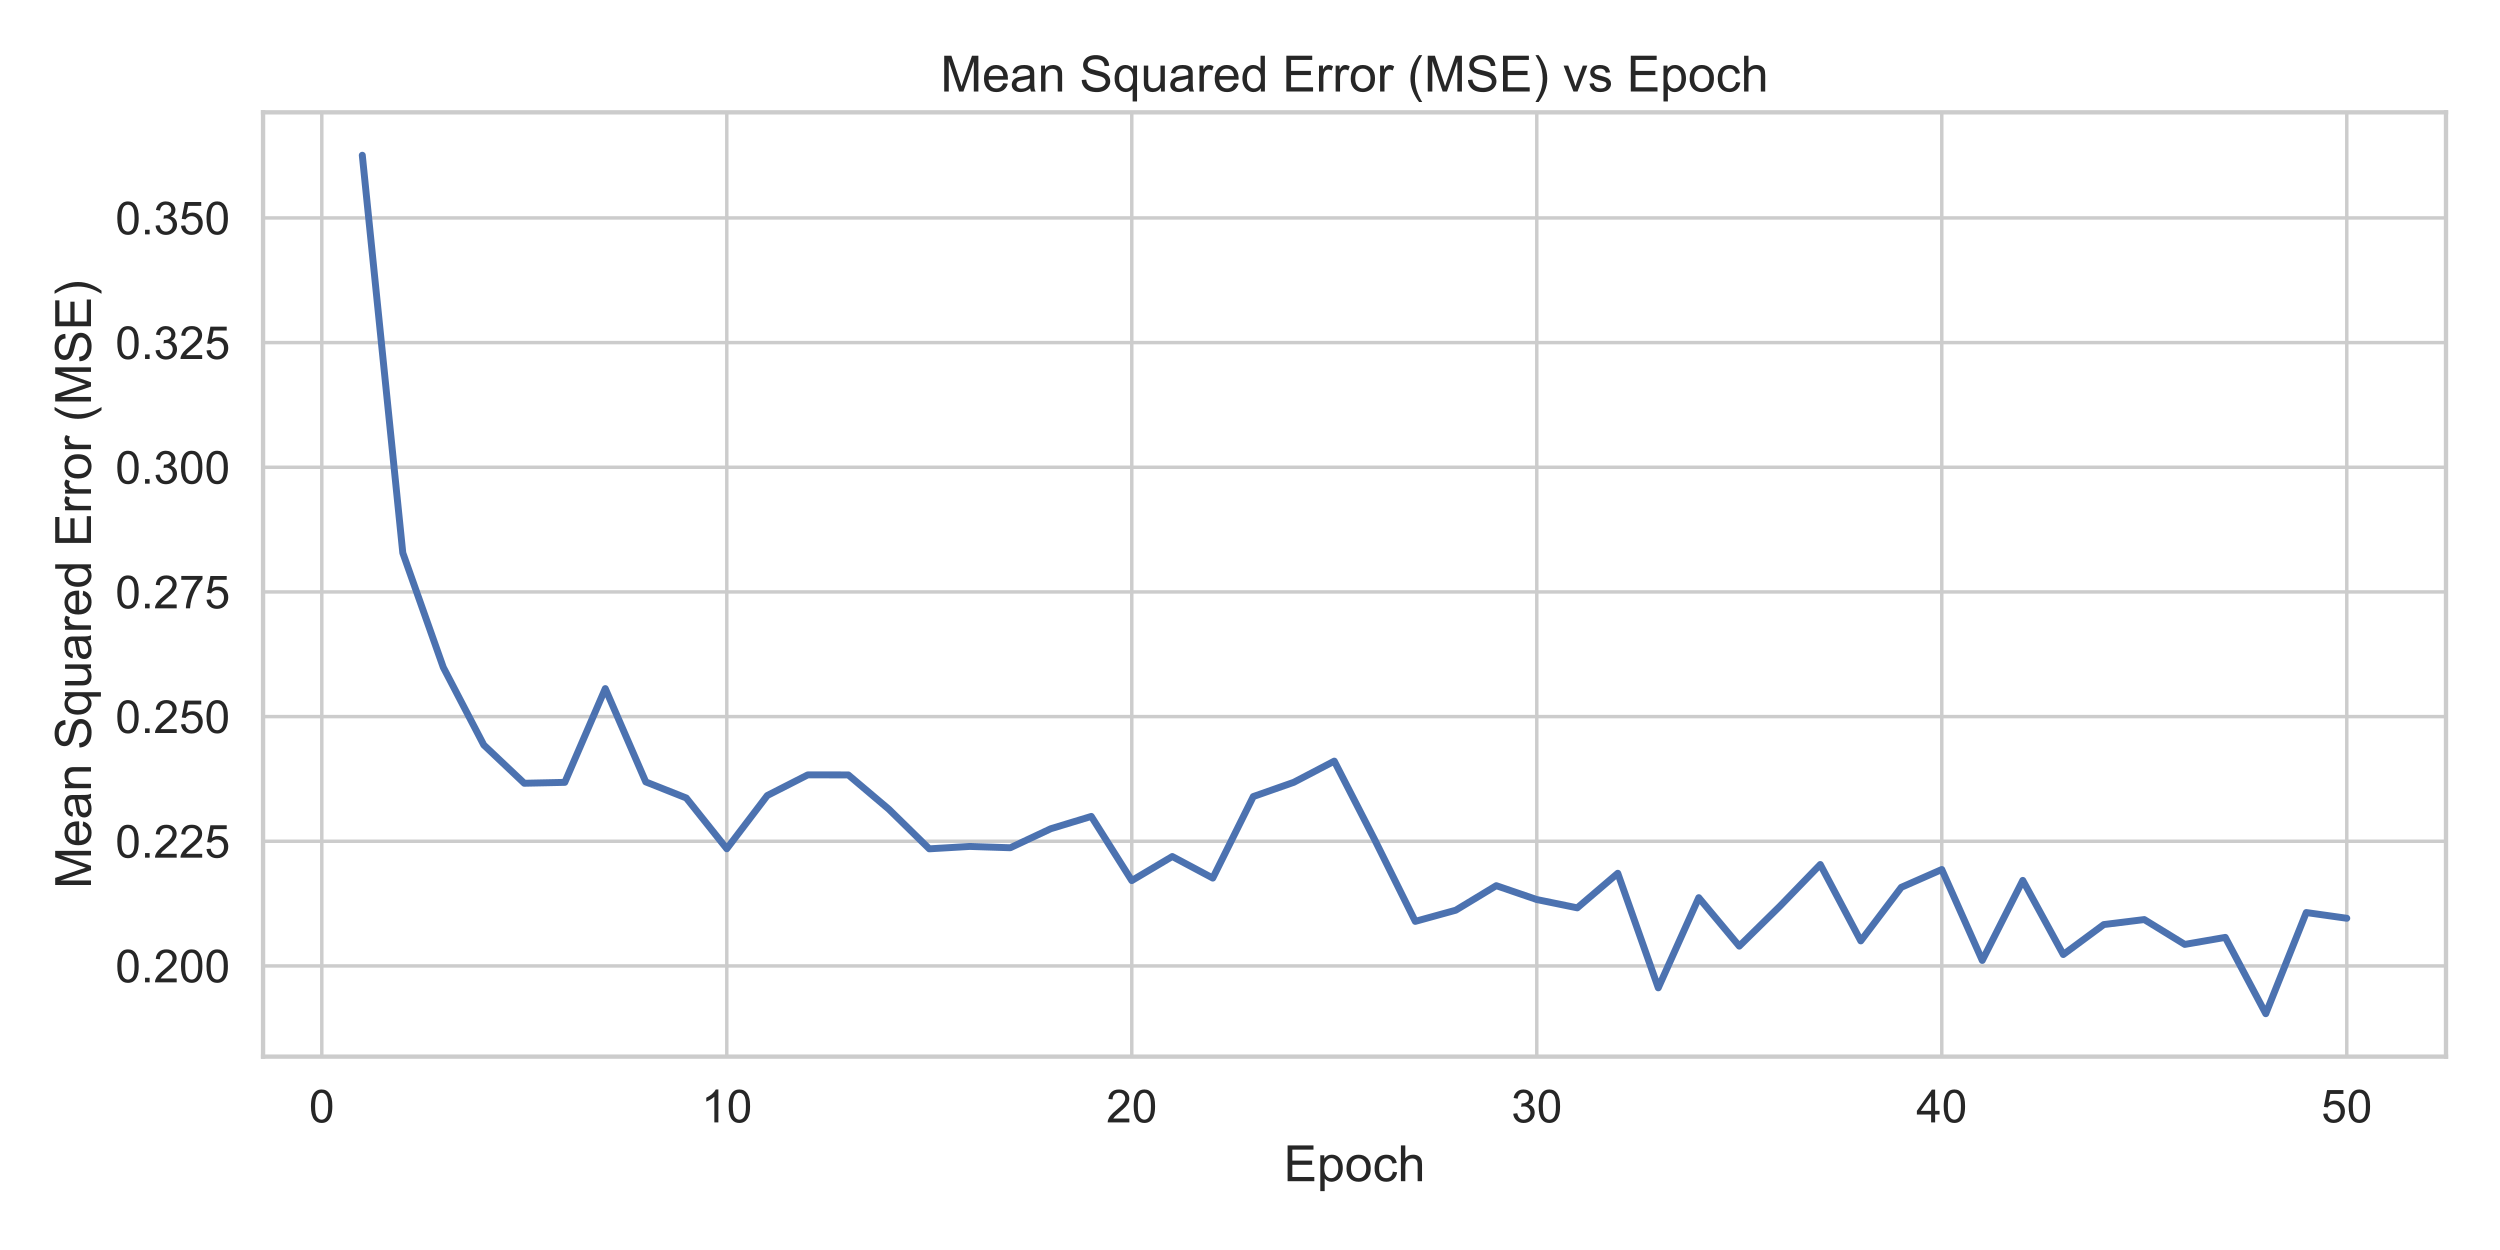
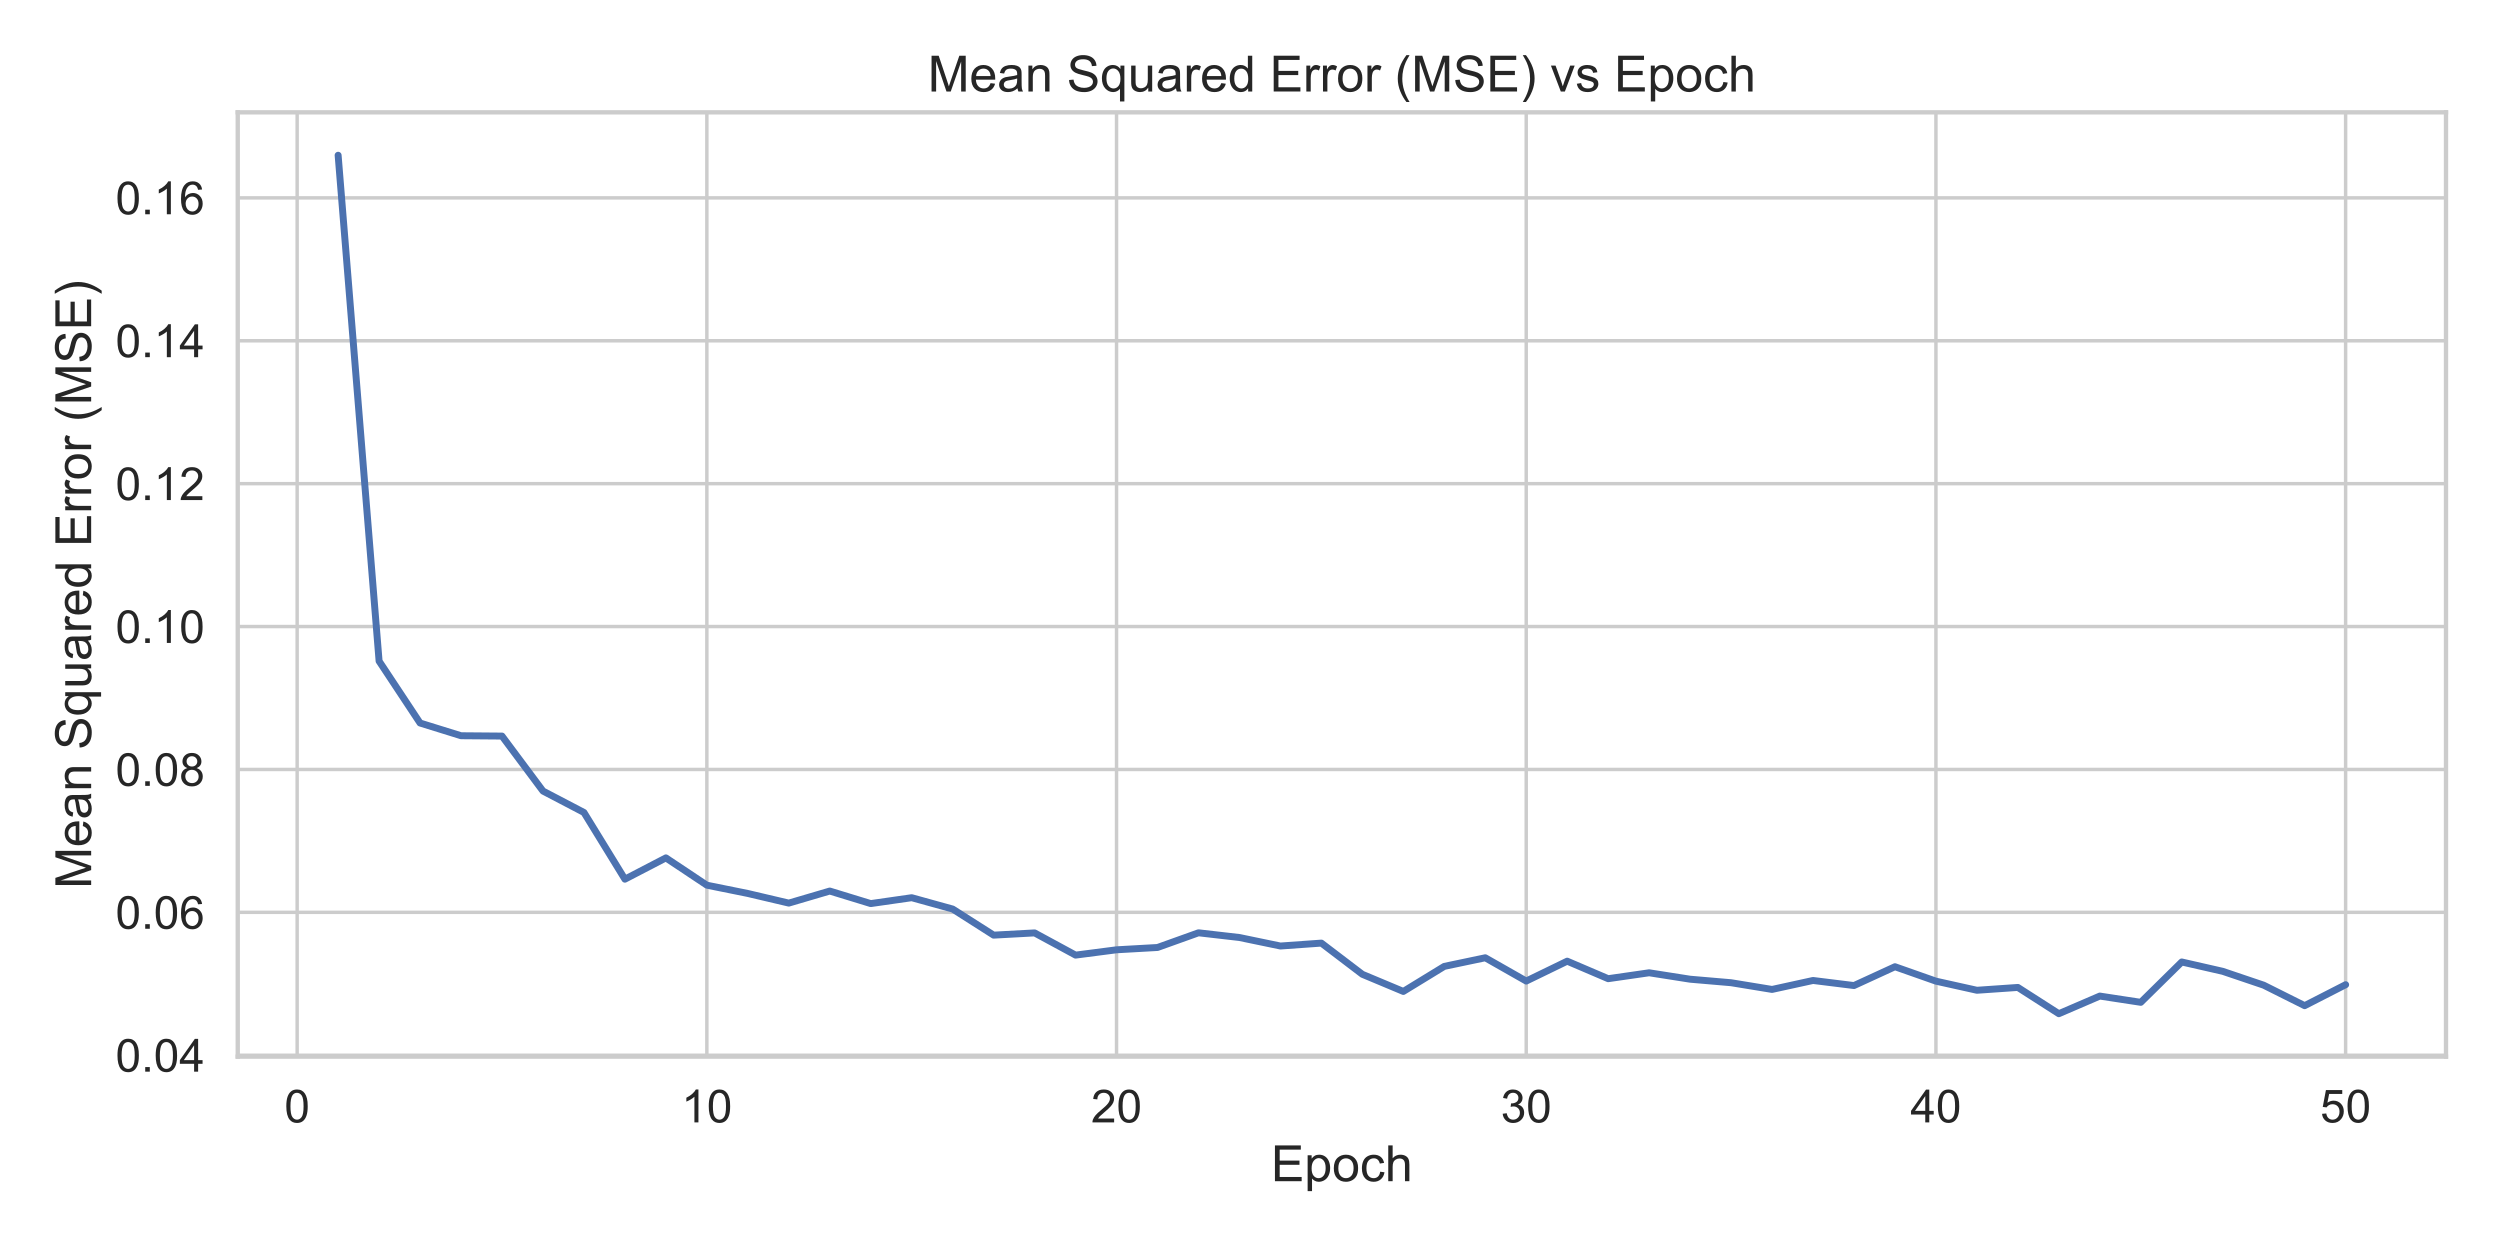
<svg xmlns="http://www.w3.org/2000/svg" xmlns:xlink="http://www.w3.org/1999/xlink" width="720pt" height="360pt" viewBox="0 0 720 360" version="1.1">
  <defs>
    <style type="text/css">*{stroke-linejoin: round; stroke-linecap: butt}</style>
  </defs>
  <g id="figure_1">
    <g id="patch_1">
      <path d="M 0 360  L 720 360  L 720 0  L 0 0  z " style="fill: #ffffff" />
    </g>
    <g id="axes_1">
      <g id="patch_2">
-         <path d="M 75.762 304.308  L 704.448 304.308  L 704.448 32.352  L 75.762 32.352  z " style="fill: #ffffff" />
+         <path d="M 68.472 304.308  L 704.448 304.308  L 704.448 32.352  L 68.472 32.352  z " style="fill: #ffffff" />
      </g>
      <g id="matplotlib.axis_1">
        <g id="xtick_1">
          <g id="line2d_1">
-             <path d="M 92.675 304.308  L 92.675 32.352  " clip-path="url(#pfd1241252e)" style="fill: none; stroke: #cccccc; stroke-linecap: round" />
+             <path d="M 85.581 304.308  L 85.581 32.352  " clip-path="url(#p2ac9869c1e)" style="fill: none; stroke: #cccccc; stroke-linecap: round" />
          </g>
          <g id="text_1">
-             <g style="fill: #262626" transform="translate(89.00448 323.2563) scale(0.132 -0.132)">
+             <g style="fill: #262626" transform="translate(81.9106 323.2563) scale(0.132 -0.132)">
              <defs>
                <path id="ArialMT-30" d="M 266 2259  Q 266 3072 433 3567  Q 600 4063 929 4331  Q 1259 4600 1759 4600  Q 2128 4600 2406 4451  Q 2684 4303 2865 4023  Q 3047 3744 3150 3342  Q 3253 2941 3253 2259  Q 3253 1453 3087 958  Q 2922 463 2592 192  Q 2263 -78 1759 -78  Q 1097 -78 719 397  Q 266 969 266 2259  z M 844 2259  Q 844 1131 1108 757  Q 1372 384 1759 384  Q 2147 384 2411 759  Q 2675 1134 2675 2259  Q 2675 3391 2411 3762  Q 2147 4134 1753 4134  Q 1366 4134 1134 3806  Q 844 3388 844 2259  z " transform="scale(0.015625)" />
              </defs>
              <use xlink:href="#ArialMT-30" />
            </g>
          </g>
        </g>
        <g id="xtick_2">
          <g id="line2d_2">
-             <path d="M 209.314 304.308  L 209.314 32.352  " clip-path="url(#pfd1241252e)" style="fill: none; stroke: #cccccc; stroke-linecap: round" />
+             <path d="M 203.573 304.308  L 203.573 32.352  " clip-path="url(#p2ac9869c1e)" style="fill: none; stroke: #cccccc; stroke-linecap: round" />
          </g>
          <g id="text_2">
-             <g style="fill: #262626" transform="translate(201.9736 323.2563) scale(0.132 -0.132)">
+             <g style="fill: #262626" transform="translate(196.2322 323.2563) scale(0.132 -0.132)">
              <defs>
                <path id="ArialMT-31" d="M 2384 0  L 1822 0  L 1822 3584  Q 1619 3391 1289 3197  Q 959 3003 697 2906  L 697 3450  Q 1169 3672 1522 3987  Q 1875 4303 2022 4600  L 2384 4600  L 2384 0  z " transform="scale(0.015625)" />
              </defs>
              <use xlink:href="#ArialMT-31" />
              <use xlink:href="#ArialMT-30" x="55.615" />
            </g>
          </g>
        </g>
        <g id="xtick_3">
          <g id="line2d_3">
-             <path d="M 325.953 304.308  L 325.953 32.352  " clip-path="url(#pfd1241252e)" style="fill: none; stroke: #cccccc; stroke-linecap: round" />
+             <path d="M 321.564 304.308  L 321.564 32.352  " clip-path="url(#p2ac9869c1e)" style="fill: none; stroke: #cccccc; stroke-linecap: round" />
          </g>
          <g id="text_3">
-             <g style="fill: #262626" transform="translate(318.6129 323.2563) scale(0.132 -0.132)">
+             <g style="fill: #262626" transform="translate(314.2241 323.2563) scale(0.132 -0.132)">
              <defs>
                <path id="ArialMT-32" d="M 3222 541  L 3222 0  L 194 0  Q 188 203 259 391  Q 375 700 629 1000  Q 884 1300 1366 1694  Q 2113 2306 2375 2664  Q 2638 3022 2638 3341  Q 2638 3675 2398 3904  Q 2159 4134 1775 4134  Q 1369 4134 1125 3890  Q 881 3647 878 3216  L 300 3275  Q 359 3922 746 4261  Q 1134 4600 1788 4600  Q 2447 4600 2831 4234  Q 3216 3869 3216 3328  Q 3216 3053 3103 2787  Q 2991 2522 2730 2228  Q 2469 1934 1863 1422  Q 1356 997 1212 845  Q 1069 694 975 541  L 3222 541  z " transform="scale(0.015625)" />
              </defs>
              <use xlink:href="#ArialMT-32" />
              <use xlink:href="#ArialMT-30" x="55.615" />
            </g>
          </g>
        </g>
        <g id="xtick_4">
          <g id="line2d_4">
-             <path d="M 442.593 304.308  L 442.593 32.352  " clip-path="url(#pfd1241252e)" style="fill: none; stroke: #cccccc; stroke-linecap: round" />
+             <path d="M 439.556 304.308  L 439.556 32.352  " clip-path="url(#p2ac9869c1e)" style="fill: none; stroke: #cccccc; stroke-linecap: round" />
          </g>
          <g id="text_4">
-             <g style="fill: #262626" transform="translate(435.2523 323.2563) scale(0.132 -0.132)">
+             <g style="fill: #262626" transform="translate(432.2159 323.2563) scale(0.132 -0.132)">
              <defs>
                <path id="ArialMT-33" d="M 269 1209  L 831 1284  Q 928 806 1161 595  Q 1394 384 1728 384  Q 2125 384 2398 659  Q 2672 934 2672 1341  Q 2672 1728 2419 1979  Q 2166 2231 1775 2231  Q 1616 2231 1378 2169  L 1441 2663  Q 1497 2656 1531 2656  Q 1891 2656 2178 2843  Q 2466 3031 2466 3422  Q 2466 3731 2256 3934  Q 2047 4138 1716 4138  Q 1388 4138 1169 3931  Q 950 3725 888 3313  L 325 3413  Q 428 3978 793 4289  Q 1159 4600 1703 4600  Q 2078 4600 2393 4439  Q 2709 4278 2876 4000  Q 3044 3722 3044 3409  Q 3044 3113 2884 2869  Q 2725 2625 2413 2481  Q 2819 2388 3044 2092  Q 3269 1797 3269 1353  Q 3269 753 2831 336  Q 2394 -81 1725 -81  Q 1122 -81 723 278  Q 325 638 269 1209  z " transform="scale(0.015625)" />
              </defs>
              <use xlink:href="#ArialMT-33" />
              <use xlink:href="#ArialMT-30" x="55.615" />
            </g>
          </g>
        </g>
        <g id="xtick_5">
          <g id="line2d_5">
-             <path d="M 559.232 304.308  L 559.232 32.352  " clip-path="url(#pfd1241252e)" style="fill: none; stroke: #cccccc; stroke-linecap: round" />
+             <path d="M 557.548 304.308  L 557.548 32.352  " clip-path="url(#p2ac9869c1e)" style="fill: none; stroke: #cccccc; stroke-linecap: round" />
          </g>
          <g id="text_5">
-             <g style="fill: #262626" transform="translate(551.8916 323.2563) scale(0.132 -0.132)">
+             <g style="fill: #262626" transform="translate(550.2077 323.2563) scale(0.132 -0.132)">
              <defs>
                <path id="ArialMT-34" d="M 2069 0  L 2069 1097  L 81 1097  L 81 1613  L 2172 4581  L 2631 4581  L 2631 1613  L 3250 1613  L 3250 1097  L 2631 1097  L 2631 0  L 2069 0  z M 2069 1613  L 2069 3678  L 634 1613  L 2069 1613  z " transform="scale(0.015625)" />
              </defs>
              <use xlink:href="#ArialMT-34" />
              <use xlink:href="#ArialMT-30" x="55.615" />
            </g>
          </g>
        </g>
        <g id="xtick_6">
          <g id="line2d_6">
-             <path d="M 675.871 304.308  L 675.871 32.352  " clip-path="url(#pfd1241252e)" style="fill: none; stroke: #cccccc; stroke-linecap: round" />
+             <path d="M 675.54 304.308  L 675.54 32.352  " clip-path="url(#p2ac9869c1e)" style="fill: none; stroke: #cccccc; stroke-linecap: round" />
          </g>
          <g id="text_6">
-             <g style="fill: #262626" transform="translate(668.5309 323.2563) scale(0.132 -0.132)">
+             <g style="fill: #262626" transform="translate(668.1996 323.2563) scale(0.132 -0.132)">
              <defs>
                <path id="ArialMT-35" d="M 266 1200  L 856 1250  Q 922 819 1161 601  Q 1400 384 1738 384  Q 2144 384 2425 690  Q 2706 997 2706 1503  Q 2706 1984 2436 2262  Q 2166 2541 1728 2541  Q 1456 2541 1237 2417  Q 1019 2294 894 2097  L 366 2166  L 809 4519  L 3088 4519  L 3088 3981  L 1259 3981  L 1013 2750  Q 1425 3038 1878 3038  Q 2478 3038 2890 2622  Q 3303 2206 3303 1553  Q 3303 931 2941 478  Q 2500 -78 1738 -78  Q 1113 -78 717 272  Q 322 622 266 1200  z " transform="scale(0.015625)" />
              </defs>
              <use xlink:href="#ArialMT-35" />
              <use xlink:href="#ArialMT-30" x="55.615" />
            </g>
          </g>
        </g>
        <g id="text_7">
-           <g style="fill: #262626" transform="translate(369.6907 340.1871) scale(0.144 -0.144)">
+           <g style="fill: #262626" transform="translate(366.0457 340.1871) scale(0.144 -0.144)">
            <defs>
              <path id="ArialMT-45" d="M 506 0  L 506 4581  L 3819 4581  L 3819 4041  L 1113 4041  L 1113 2638  L 3647 2638  L 3647 2100  L 1113 2100  L 1113 541  L 3925 541  L 3925 0  L 506 0  z " transform="scale(0.015625)" />
              <path id="ArialMT-70" d="M 422 -1272  L 422 3319  L 934 3319  L 934 2888  Q 1116 3141 1344 3267  Q 1572 3394 1897 3394  Q 2322 3394 2647 3175  Q 2972 2956 3137 2557  Q 3303 2159 3303 1684  Q 3303 1175 3120 767  Q 2938 359 2589 142  Q 2241 -75 1856 -75  Q 1575 -75 1351 44  Q 1128 163 984 344  L 984 -1272  L 422 -1272  z M 931 1641  Q 931 1000 1190 694  Q 1450 388 1819 388  Q 2194 388 2461 705  Q 2728 1022 2728 1688  Q 2728 2322 2467 2637  Q 2206 2953 1844 2953  Q 1484 2953 1207 2617  Q 931 2281 931 1641  z " transform="scale(0.015625)" />
              <path id="ArialMT-6f" d="M 213 1659  Q 213 2581 725 3025  Q 1153 3394 1769 3394  Q 2453 3394 2887 2945  Q 3322 2497 3322 1706  Q 3322 1066 3130 698  Q 2938 331 2570 128  Q 2203 -75 1769 -75  Q 1072 -75 642 372  Q 213 819 213 1659  z M 791 1659  Q 791 1022 1069 705  Q 1347 388 1769 388  Q 2188 388 2466 706  Q 2744 1025 2744 1678  Q 2744 2294 2464 2611  Q 2184 2928 1769 2928  Q 1347 2928 1069 2612  Q 791 2297 791 1659  z " transform="scale(0.015625)" />
              <path id="ArialMT-63" d="M 2588 1216  L 3141 1144  Q 3050 572 2676 248  Q 2303 -75 1759 -75  Q 1078 -75 664 370  Q 250 816 250 1647  Q 250 2184 428 2587  Q 606 2991 970 3192  Q 1334 3394 1763 3394  Q 2303 3394 2647 3120  Q 2991 2847 3088 2344  L 2541 2259  Q 2463 2594 2264 2762  Q 2066 2931 1784 2931  Q 1359 2931 1093 2626  Q 828 2322 828 1663  Q 828 994 1084 691  Q 1341 388 1753 388  Q 2084 388 2306 591  Q 2528 794 2588 1216  z " transform="scale(0.015625)" />
              <path id="ArialMT-68" d="M 422 0  L 422 4581  L 984 4581  L 984 2938  Q 1378 3394 1978 3394  Q 2347 3394 2619 3248  Q 2891 3103 3008 2847  Q 3125 2591 3125 2103  L 3125 0  L 2563 0  L 2563 2103  Q 2563 2525 2380 2717  Q 2197 2909 1863 2909  Q 1613 2909 1392 2779  Q 1172 2650 1078 2428  Q 984 2206 984 1816  L 984 0  L 422 0  z " transform="scale(0.015625)" />
            </defs>
            <use xlink:href="#ArialMT-45" />
            <use xlink:href="#ArialMT-70" x="66.699" />
            <use xlink:href="#ArialMT-6f" x="122.314" />
            <use xlink:href="#ArialMT-63" x="177.93" />
            <use xlink:href="#ArialMT-68" x="227.93" />
          </g>
        </g>
      </g>
      <g id="matplotlib.axis_2">
        <g id="ytick_1">
          <g id="line2d_7">
-             <path d="M 75.762 278.183  L 704.448 278.183  " clip-path="url(#pfd1241252e)" style="fill: none; stroke: #cccccc; stroke-linecap: round" />
+             <path d="M 68.472 303.914  L 704.448 303.914  " clip-path="url(#p2ac9869c1e)" style="fill: none; stroke: #cccccc; stroke-linecap: round" />
          </g>
          <g id="text_8">
-             <g style="fill: #262626" transform="translate(33.23313 282.907) scale(0.132 -0.132)">
+             <g style="fill: #262626" transform="translate(33.28356 308.6383) scale(0.132 -0.132)">
              <defs>
                <path id="ArialMT-2e" d="M 581 0  L 581 641  L 1222 641  L 1222 0  L 581 0  z " transform="scale(0.015625)" />
              </defs>
              <use xlink:href="#ArialMT-30" />
              <use xlink:href="#ArialMT-2e" x="55.615" />
-               <use xlink:href="#ArialMT-32" x="83.398" />
-               <use xlink:href="#ArialMT-30" x="139.014" />
-               <use xlink:href="#ArialMT-30" x="194.629" />
+               <use xlink:href="#ArialMT-30" x="83.398" />
+               <use xlink:href="#ArialMT-34" x="139.014" />
            </g>
          </g>
        </g>
        <g id="ytick_2">
          <g id="line2d_8">
-             <path d="M 75.762 242.28  L 704.448 242.28  " clip-path="url(#pfd1241252e)" style="fill: none; stroke: #cccccc; stroke-linecap: round" />
+             <path d="M 68.472 262.759  L 704.448 262.759  " clip-path="url(#p2ac9869c1e)" style="fill: none; stroke: #cccccc; stroke-linecap: round" />
          </g>
          <g id="text_9">
-             <g style="fill: #262626" transform="translate(33.23313 247.0045) scale(0.132 -0.132)">
-               <use xlink:href="#ArialMT-30" />
-               <use xlink:href="#ArialMT-2e" x="55.615" />
-               <use xlink:href="#ArialMT-32" x="83.398" />
-               <use xlink:href="#ArialMT-32" x="139.014" />
-               <use xlink:href="#ArialMT-35" x="194.629" />
+             <g style="fill: #262626" transform="translate(33.28356 267.4836) scale(0.132 -0.132)">
+               <defs>
+                 <path id="ArialMT-36" d="M 3184 3459  L 2625 3416  Q 2550 3747 2413 3897  Q 2184 4138 1850 4138  Q 1581 4138 1378 3988  Q 1113 3794 959 3422  Q 806 3050 800 2363  Q 1003 2672 1297 2822  Q 1591 2972 1913 2972  Q 2475 2972 2870 2558  Q 3266 2144 3266 1488  Q 3266 1056 3080 686  Q 2894 316 2569 119  Q 2244 -78 1831 -78  Q 1128 -78 684 439  Q 241 956 241 2144  Q 241 3472 731 4075  Q 1159 4600 1884 4600  Q 2425 4600 2770 4297  Q 3116 3994 3184 3459  z M 888 1484  Q 888 1194 1011 928  Q 1134 663 1356 523  Q 1578 384 1822 384  Q 2178 384 2434 671  Q 2691 959 2691 1453  Q 2691 1928 2437 2201  Q 2184 2475 1800 2475  Q 1419 2475 1153 2201  Q 888 1928 888 1484  z " transform="scale(0.015625)" />
+               </defs>
+               <use xlink:href="#ArialMT-30" />
+               <use xlink:href="#ArialMT-2e" x="55.615" />
+               <use xlink:href="#ArialMT-30" x="83.398" />
+               <use xlink:href="#ArialMT-36" x="139.014" />
            </g>
          </g>
        </g>
        <g id="ytick_3">
          <g id="line2d_9">
-             <path d="M 75.762 206.378  L 704.448 206.378  " clip-path="url(#pfd1241252e)" style="fill: none; stroke: #cccccc; stroke-linecap: round" />
+             <path d="M 68.472 221.605  L 704.448 221.605  " clip-path="url(#p2ac9869c1e)" style="fill: none; stroke: #cccccc; stroke-linecap: round" />
          </g>
          <g id="text_10">
-             <g style="fill: #262626" transform="translate(33.23313 211.1021) scale(0.132 -0.132)">
-               <use xlink:href="#ArialMT-30" />
-               <use xlink:href="#ArialMT-2e" x="55.615" />
-               <use xlink:href="#ArialMT-32" x="83.398" />
-               <use xlink:href="#ArialMT-35" x="139.014" />
-               <use xlink:href="#ArialMT-30" x="194.629" />
+             <g style="fill: #262626" transform="translate(33.28356 226.3289) scale(0.132 -0.132)">
+               <defs>
+                 <path id="ArialMT-38" d="M 1131 2484  Q 781 2613 612 2850  Q 444 3088 444 3419  Q 444 3919 803 4259  Q 1163 4600 1759 4600  Q 2359 4600 2725 4251  Q 3091 3903 3091 3403  Q 3091 3084 2923 2848  Q 2756 2613 2416 2484  Q 2838 2347 3058 2040  Q 3278 1734 3278 1309  Q 3278 722 2862 322  Q 2447 -78 1769 -78  Q 1091 -78 675 323  Q 259 725 259 1325  Q 259 1772 486 2073  Q 713 2375 1131 2484  z M 1019 3438  Q 1019 3113 1228 2906  Q 1438 2700 1772 2700  Q 2097 2700 2305 2904  Q 2513 3109 2513 3406  Q 2513 3716 2298 3927  Q 2084 4138 1766 4138  Q 1444 4138 1231 3931  Q 1019 3725 1019 3438  z M 838 1322  Q 838 1081 952 856  Q 1066 631 1291 507  Q 1516 384 1775 384  Q 2178 384 2440 643  Q 2703 903 2703 1303  Q 2703 1709 2433 1975  Q 2163 2241 1756 2241  Q 1359 2241 1098 1978  Q 838 1716 838 1322  z " transform="scale(0.015625)" />
+               </defs>
+               <use xlink:href="#ArialMT-30" />
+               <use xlink:href="#ArialMT-2e" x="55.615" />
+               <use xlink:href="#ArialMT-30" x="83.398" />
+               <use xlink:href="#ArialMT-38" x="139.014" />
            </g>
          </g>
        </g>
        <g id="ytick_4">
          <g id="line2d_10">
-             <path d="M 75.762 170.476  L 704.448 170.476  " clip-path="url(#pfd1241252e)" style="fill: none; stroke: #cccccc; stroke-linecap: round" />
+             <path d="M 68.472 180.45  L 704.448 180.45  " clip-path="url(#p2ac9869c1e)" style="fill: none; stroke: #cccccc; stroke-linecap: round" />
          </g>
          <g id="text_11">
-             <g style="fill: #262626" transform="translate(33.23313 175.1997) scale(0.132 -0.132)">
-               <defs>
-                 <path id="ArialMT-37" d="M 303 3981  L 303 4522  L 3269 4522  L 3269 4084  Q 2831 3619 2401 2847  Q 1972 2075 1738 1259  Q 1569 684 1522 0  L 944 0  Q 953 541 1156 1306  Q 1359 2072 1739 2783  Q 2119 3494 2547 3981  L 303 3981  z " transform="scale(0.015625)" />
-               </defs>
-               <use xlink:href="#ArialMT-30" />
-               <use xlink:href="#ArialMT-2e" x="55.615" />
-               <use xlink:href="#ArialMT-32" x="83.398" />
-               <use xlink:href="#ArialMT-37" x="139.014" />
-               <use xlink:href="#ArialMT-35" x="194.629" />
+             <g style="fill: #262626" transform="translate(33.28356 185.1742) scale(0.132 -0.132)">
+               <use xlink:href="#ArialMT-30" />
+               <use xlink:href="#ArialMT-2e" x="55.615" />
+               <use xlink:href="#ArialMT-31" x="83.398" />
+               <use xlink:href="#ArialMT-30" x="139.014" />
            </g>
          </g>
        </g>
        <g id="ytick_5">
          <g id="line2d_11">
-             <path d="M 75.762 134.573  L 704.448 134.573  " clip-path="url(#pfd1241252e)" style="fill: none; stroke: #cccccc; stroke-linecap: round" />
+             <path d="M 68.472 139.295  L 704.448 139.295  " clip-path="url(#p2ac9869c1e)" style="fill: none; stroke: #cccccc; stroke-linecap: round" />
          </g>
          <g id="text_12">
-             <g style="fill: #262626" transform="translate(33.23313 139.2973) scale(0.132 -0.132)">
-               <use xlink:href="#ArialMT-30" />
-               <use xlink:href="#ArialMT-2e" x="55.615" />
-               <use xlink:href="#ArialMT-33" x="83.398" />
-               <use xlink:href="#ArialMT-30" x="139.014" />
-               <use xlink:href="#ArialMT-30" x="194.629" />
+             <g style="fill: #262626" transform="translate(33.28356 144.0195) scale(0.132 -0.132)">
+               <use xlink:href="#ArialMT-30" />
+               <use xlink:href="#ArialMT-2e" x="55.615" />
+               <use xlink:href="#ArialMT-31" x="83.398" />
+               <use xlink:href="#ArialMT-32" x="139.014" />
            </g>
          </g>
        </g>
        <g id="ytick_6">
          <g id="line2d_12">
-             <path d="M 75.762 98.671  L 704.448 98.671  " clip-path="url(#pfd1241252e)" style="fill: none; stroke: #cccccc; stroke-linecap: round" />
+             <path d="M 68.472 98.141  L 704.448 98.141  " clip-path="url(#p2ac9869c1e)" style="fill: none; stroke: #cccccc; stroke-linecap: round" />
          </g>
          <g id="text_13">
-             <g style="fill: #262626" transform="translate(33.23313 103.3948) scale(0.132 -0.132)">
-               <use xlink:href="#ArialMT-30" />
-               <use xlink:href="#ArialMT-2e" x="55.615" />
-               <use xlink:href="#ArialMT-33" x="83.398" />
-               <use xlink:href="#ArialMT-32" x="139.014" />
-               <use xlink:href="#ArialMT-35" x="194.629" />
+             <g style="fill: #262626" transform="translate(33.28356 102.8648) scale(0.132 -0.132)">
+               <use xlink:href="#ArialMT-30" />
+               <use xlink:href="#ArialMT-2e" x="55.615" />
+               <use xlink:href="#ArialMT-31" x="83.398" />
+               <use xlink:href="#ArialMT-34" x="139.014" />
            </g>
          </g>
        </g>
        <g id="ytick_7">
          <g id="line2d_13">
-             <path d="M 75.762 62.768  L 704.448 62.768  " clip-path="url(#pfd1241252e)" style="fill: none; stroke: #cccccc; stroke-linecap: round" />
+             <path d="M 68.472 56.986  L 704.448 56.986  " clip-path="url(#p2ac9869c1e)" style="fill: none; stroke: #cccccc; stroke-linecap: round" />
          </g>
          <g id="text_14">
-             <g style="fill: #262626" transform="translate(33.23313 67.49241) scale(0.132 -0.132)">
-               <use xlink:href="#ArialMT-30" />
-               <use xlink:href="#ArialMT-2e" x="55.615" />
-               <use xlink:href="#ArialMT-33" x="83.398" />
-               <use xlink:href="#ArialMT-35" x="139.014" />
-               <use xlink:href="#ArialMT-30" x="194.629" />
+             <g style="fill: #262626" transform="translate(33.28356 61.71012) scale(0.132 -0.132)">
+               <use xlink:href="#ArialMT-30" />
+               <use xlink:href="#ArialMT-2e" x="55.615" />
+               <use xlink:href="#ArialMT-31" x="83.398" />
+               <use xlink:href="#ArialMT-36" x="139.014" />
            </g>
          </g>
        </g>
        <g id="text_15">
-           <g style="fill: #262626" transform="translate(26.20237 255.9551) rotate(-90) scale(0.144 -0.144)">
+           <g style="fill: #262626" transform="translate(26.25281 255.9551) rotate(-90) scale(0.144 -0.144)">
            <defs>
              <path id="ArialMT-4d" d="M 475 0  L 475 4581  L 1388 4581  L 2472 1338  Q 2622 884 2691 659  Q 2769 909 2934 1394  L 4031 4581  L 4847 4581  L 4847 0  L 4263 0  L 4263 3834  L 2931 0  L 2384 0  L 1059 3900  L 1059 0  L 475 0  z " transform="scale(0.015625)" />
              <path id="ArialMT-65" d="M 2694 1069  L 3275 997  Q 3138 488 2766 206  Q 2394 -75 1816 -75  Q 1088 -75 661 373  Q 234 822 234 1631  Q 234 2469 665 2931  Q 1097 3394 1784 3394  Q 2450 3394 2872 2941  Q 3294 2488 3294 1666  Q 3294 1616 3291 1516  L 816 1516  Q 847 969 1125 678  Q 1403 388 1819 388  Q 2128 388 2347 550  Q 2566 713 2694 1069  z M 847 1978  L 2700 1978  Q 2663 2397 2488 2606  Q 2219 2931 1791 2931  Q 1403 2931 1139 2672  Q 875 2413 847 1978  z " transform="scale(0.015625)" />
              <path id="ArialMT-61" d="M 2588 409  Q 2275 144 1986 34  Q 1697 -75 1366 -75  Q 819 -75 525 192  Q 231 459 231 875  Q 231 1119 342 1320  Q 453 1522 633 1644  Q 813 1766 1038 1828  Q 1203 1872 1538 1913  Q 2219 1994 2541 2106  Q 2544 2222 2544 2253  Q 2544 2597 2384 2738  Q 2169 2928 1744 2928  Q 1347 2928 1158 2789  Q 969 2650 878 2297  L 328 2372  Q 403 2725 575 2942  Q 747 3159 1072 3276  Q 1397 3394 1825 3394  Q 2250 3394 2515 3294  Q 2781 3194 2906 3042  Q 3031 2891 3081 2659  Q 3109 2516 3109 2141  L 3109 1391  Q 3109 606 3145 398  Q 3181 191 3288 0  L 2700 0  Q 2613 175 2588 409  z M 2541 1666  Q 2234 1541 1622 1453  Q 1275 1403 1131 1340  Q 988 1278 909 1158  Q 831 1038 831 891  Q 831 666 1001 516  Q 1172 366 1500 366  Q 1825 366 2078 508  Q 2331 650 2450 897  Q 2541 1088 2541 1459  L 2541 1666  z " transform="scale(0.015625)" />
              <path id="ArialMT-6e" d="M 422 0  L 422 3319  L 928 3319  L 928 2847  Q 1294 3394 1984 3394  Q 2284 3394 2536 3286  Q 2788 3178 2913 3003  Q 3038 2828 3088 2588  Q 3119 2431 3119 2041  L 3119 0  L 2556 0  L 2556 2019  Q 2556 2363 2490 2533  Q 2425 2703 2258 2804  Q 2091 2906 1866 2906  Q 1506 2906 1245 2678  Q 984 2450 984 1813  L 984 0  L 422 0  z " transform="scale(0.015625)" />
              <path id="ArialMT-20" transform="scale(0.015625)" />
              <path id="ArialMT-53" d="M 288 1472  L 859 1522  Q 900 1178 1048 958  Q 1197 738 1509 602  Q 1822 466 2213 466  Q 2559 466 2825 569  Q 3091 672 3220 851  Q 3350 1031 3350 1244  Q 3350 1459 3225 1620  Q 3100 1781 2813 1891  Q 2628 1963 1997 2114  Q 1366 2266 1113 2400  Q 784 2572 623 2826  Q 463 3081 463 3397  Q 463 3744 659 4045  Q 856 4347 1234 4503  Q 1613 4659 2075 4659  Q 2584 4659 2973 4495  Q 3363 4331 3572 4012  Q 3781 3694 3797 3291  L 3216 3247  Q 3169 3681 2898 3903  Q 2628 4125 2100 4125  Q 1550 4125 1298 3923  Q 1047 3722 1047 3438  Q 1047 3191 1225 3031  Q 1400 2872 2139 2705  Q 2878 2538 3153 2413  Q 3553 2228 3743 1945  Q 3934 1663 3934 1294  Q 3934 928 3725 604  Q 3516 281 3123 101  Q 2731 -78 2241 -78  Q 1619 -78 1198 103  Q 778 284 539 648  Q 300 1013 288 1472  z " transform="scale(0.015625)" />
              <path id="ArialMT-71" d="M 2538 -1272  L 2538 353  Q 2406 169 2170 47  Q 1934 -75 1669 -75  Q 1078 -75 651 397  Q 225 869 225 1691  Q 225 2191 398 2587  Q 572 2984 901 3189  Q 1231 3394 1625 3394  Q 2241 3394 2594 2875  L 2594 3319  L 3100 3319  L 3100 -1272  L 2538 -1272  z M 803 1669  Q 803 1028 1072 708  Q 1341 388 1716 388  Q 2075 388 2334 692  Q 2594 997 2594 1619  Q 2594 2281 2320 2615  Q 2047 2950 1678 2950  Q 1313 2950 1058 2639  Q 803 2328 803 1669  z " transform="scale(0.015625)" />
              <path id="ArialMT-75" d="M 2597 0  L 2597 488  Q 2209 -75 1544 -75  Q 1250 -75 995 37  Q 741 150 617 320  Q 494 491 444 738  Q 409 903 409 1263  L 409 3319  L 972 3319  L 972 1478  Q 972 1038 1006 884  Q 1059 663 1231 536  Q 1403 409 1656 409  Q 1909 409 2131 539  Q 2353 669 2445 892  Q 2538 1116 2538 1541  L 2538 3319  L 3100 3319  L 3100 0  L 2597 0  z " transform="scale(0.015625)" />
              <path id="ArialMT-72" d="M 416 0  L 416 3319  L 922 3319  L 922 2816  Q 1116 3169 1280 3281  Q 1444 3394 1641 3394  Q 1925 3394 2219 3213  L 2025 2691  Q 1819 2813 1613 2813  Q 1428 2813 1281 2702  Q 1134 2591 1072 2394  Q 978 2094 978 1738  L 978 0  L 416 0  z " transform="scale(0.015625)" />
              <path id="ArialMT-64" d="M 2575 0  L 2575 419  Q 2259 -75 1647 -75  Q 1250 -75 917 144  Q 584 363 401 755  Q 219 1147 219 1656  Q 219 2153 384 2558  Q 550 2963 881 3178  Q 1213 3394 1622 3394  Q 1922 3394 2156 3267  Q 2391 3141 2538 2938  L 2538 4581  L 3097 4581  L 3097 0  L 2575 0  z M 797 1656  Q 797 1019 1065 703  Q 1334 388 1700 388  Q 2069 388 2326 689  Q 2584 991 2584 1609  Q 2584 2291 2321 2609  Q 2059 2928 1675 2928  Q 1300 2928 1048 2622  Q 797 2316 797 1656  z " transform="scale(0.015625)" />
              <path id="ArialMT-28" d="M 1497 -1347  Q 1031 -759 709 28  Q 388 816 388 1659  Q 388 2403 628 3084  Q 909 3875 1497 4659  L 1900 4659  Q 1522 4009 1400 3731  Q 1209 3300 1100 2831  Q 966 2247 966 1656  Q 966 153 1900 -1347  L 1497 -1347  z " transform="scale(0.015625)" />
              <path id="ArialMT-29" d="M 791 -1347  L 388 -1347  Q 1322 153 1322 1656  Q 1322 2244 1188 2822  Q 1081 3291 891 3722  Q 769 4003 388 4659  L 791 4659  Q 1378 3875 1659 3084  Q 1900 2403 1900 1659  Q 1900 816 1576 28  Q 1253 -759 791 -1347  z " transform="scale(0.015625)" />
            </defs>
            <use xlink:href="#ArialMT-4d" />
            <use xlink:href="#ArialMT-65" x="83.301" />
            <use xlink:href="#ArialMT-61" x="138.916" />
            <use xlink:href="#ArialMT-6e" x="194.531" />
            <use xlink:href="#ArialMT-20" x="250.146" />
            <use xlink:href="#ArialMT-53" x="277.93" />
            <use xlink:href="#ArialMT-71" x="344.629" />
            <use xlink:href="#ArialMT-75" x="400.244" />
            <use xlink:href="#ArialMT-61" x="455.859" />
            <use xlink:href="#ArialMT-72" x="511.475" />
            <use xlink:href="#ArialMT-65" x="544.775" />
            <use xlink:href="#ArialMT-64" x="600.391" />
            <use xlink:href="#ArialMT-20" x="656.006" />
            <use xlink:href="#ArialMT-45" x="683.789" />
            <use xlink:href="#ArialMT-72" x="750.488" />
            <use xlink:href="#ArialMT-72" x="783.789" />
            <use xlink:href="#ArialMT-6f" x="817.09" />
            <use xlink:href="#ArialMT-72" x="872.705" />
            <use xlink:href="#ArialMT-20" x="906.006" />
            <use xlink:href="#ArialMT-28" x="933.789" />
            <use xlink:href="#ArialMT-4d" x="967.09" />
            <use xlink:href="#ArialMT-53" x="1050.391" />
            <use xlink:href="#ArialMT-45" x="1117.09" />
            <use xlink:href="#ArialMT-29" x="1183.789" />
          </g>
        </g>
      </g>
      <g id="PolyCollection_1" />
      <g id="line2d_14">
-         <path d="M 104.339 44.714  L 116.003 159.228  L 127.667 192.201  L 139.33 214.558  L 150.994 225.581  L 162.658 225.317  L 174.322 198.319  L 185.986 225.191  L 197.65 229.821  L 209.314 244.44  L 220.978 229.108  L 232.642 223.163  L 244.306 223.175  L 255.97 233.038  L 267.634 244.463  L 279.298 243.774  L 290.962 244.153  L 302.626 238.673  L 314.289 235.129  L 325.953 253.608  L 337.617 246.675  L 349.281 252.885  L 360.945 229.407  L 372.609 225.306  L 384.273 219.205  L 395.937 241.89  L 407.601 265.356  L 419.265 262.139  L 430.929 255.073  L 442.593 259.071  L 454.257 261.461  L 465.921 251.5  L 477.584 284.496  L 489.248 258.531  L 500.912 272.484  L 512.576 261.019  L 524.24 248.978  L 535.904 270.979  L 547.568 255.55  L 559.232 250.42  L 570.896 276.603  L 582.56 253.557  L 594.224 274.903  L 605.888 266.275  L 617.552 264.833  L 629.216 271.99  L 640.88 269.968  L 652.543 291.946  L 664.207 262.811  L 675.871 264.459  " clip-path="url(#pfd1241252e)" style="fill: none; stroke: #4c72b0; stroke-width: 2; stroke-linecap: round" />
+         <path d="M 97.38 44.714  L 109.179 190.401  L 120.978 208.229  L 132.778 211.892  L 144.577 211.991  L 156.376 227.819  L 168.175 233.992  L 179.974 253.203  L 191.773 247.071  L 203.573 254.932  L 215.372 257.319  L 227.171 260.093  L 238.97 256.619  L 250.769 260.233  L 262.569 258.537  L 274.368 261.805  L 286.167 269.32  L 297.966 268.677  L 309.765 275.073  L 321.564 273.542  L 333.364 272.875  L 345.163 268.645  L 356.962 270.003  L 368.761 272.455  L 380.56 271.616  L 392.36 280.596  L 404.159 285.534  L 415.958 278.316  L 427.757 275.838  L 439.556 282.547  L 451.356 276.818  L 463.155 281.863  L 474.954 280.16  L 486.753 282.012  L 498.552 283.024  L 510.351 284.958  L 522.151 282.374  L 533.95 283.839  L 545.749 278.415  L 557.548 282.571  L 569.347 285.197  L 581.147 284.382  L 592.946 291.946  L 604.745 286.868  L 616.544 288.67  L 628.343 277.048  L 640.142 279.74  L 651.942 283.732  L 663.741 289.633  L 675.54 283.592  " clip-path="url(#p2ac9869c1e)" style="fill: none; stroke: #4c72b0; stroke-width: 2; stroke-linecap: round" />
      </g>
      <g id="patch_3">
-         <path d="M 75.762 304.308  L 75.762 32.352  " style="fill: none; stroke: #cccccc; stroke-width: 1.25; stroke-linejoin: miter; stroke-linecap: square" />
+         <path d="M 68.472 304.308  L 68.472 32.352  " style="fill: none; stroke: #cccccc; stroke-width: 1.25; stroke-linejoin: miter; stroke-linecap: square" />
      </g>
      <g id="patch_4">
        <path d="M 704.448 304.308  L 704.448 32.352  " style="fill: none; stroke: #cccccc; stroke-width: 1.25; stroke-linejoin: miter; stroke-linecap: square" />
      </g>
      <g id="patch_5">
-         <path d="M 75.762 304.308  L 704.448 304.308  " style="fill: none; stroke: #cccccc; stroke-width: 1.25; stroke-linejoin: miter; stroke-linecap: square" />
+         <path d="M 68.472 304.308  L 704.448 304.308  " style="fill: none; stroke: #cccccc; stroke-width: 1.25; stroke-linejoin: miter; stroke-linecap: square" />
      </g>
      <g id="patch_6">
-         <path d="M 75.762 32.352  L 704.448 32.352  " style="fill: none; stroke: #cccccc; stroke-width: 1.25; stroke-linejoin: miter; stroke-linecap: square" />
+         <path d="M 68.472 32.352  L 704.448 32.352  " style="fill: none; stroke: #cccccc; stroke-width: 1.25; stroke-linejoin: miter; stroke-linecap: square" />
      </g>
      <g id="text_16">
-         <g style="fill: #262626" transform="translate(270.8651 26.352) scale(0.144 -0.144)">
+         <g style="fill: #262626" transform="translate(267.2201 26.352) scale(0.144 -0.144)">
          <defs>
            <path id="ArialMT-76" d="M 1344 0  L 81 3319  L 675 3319  L 1388 1331  Q 1503 1009 1600 663  Q 1675 925 1809 1294  L 2547 3319  L 3125 3319  L 1869 0  L 1344 0  z " transform="scale(0.015625)" />
            <path id="ArialMT-73" d="M 197 991  L 753 1078  Q 800 744 1014 566  Q 1228 388 1613 388  Q 2000 388 2187 545  Q 2375 703 2375 916  Q 2375 1106 2209 1216  Q 2094 1291 1634 1406  Q 1016 1563 777 1677  Q 538 1791 414 1992  Q 291 2194 291 2438  Q 291 2659 392 2848  Q 494 3038 669 3163  Q 800 3259 1026 3326  Q 1253 3394 1513 3394  Q 1903 3394 2198 3281  Q 2494 3169 2634 2976  Q 2775 2784 2828 2463  L 2278 2388  Q 2241 2644 2061 2787  Q 1881 2931 1553 2931  Q 1166 2931 1000 2803  Q 834 2675 834 2503  Q 834 2394 903 2306  Q 972 2216 1119 2156  Q 1203 2125 1616 2013  Q 2213 1853 2448 1751  Q 2684 1650 2818 1456  Q 2953 1263 2953 975  Q 2953 694 2789 445  Q 2625 197 2315 61  Q 2006 -75 1616 -75  Q 969 -75 630 194  Q 291 463 197 991  z " transform="scale(0.015625)" />
          </defs>
          <use xlink:href="#ArialMT-4d" />
          <use xlink:href="#ArialMT-65" x="83.301" />
          <use xlink:href="#ArialMT-61" x="138.916" />
          <use xlink:href="#ArialMT-6e" x="194.531" />
          <use xlink:href="#ArialMT-20" x="250.146" />
          <use xlink:href="#ArialMT-53" x="277.93" />
          <use xlink:href="#ArialMT-71" x="344.629" />
          <use xlink:href="#ArialMT-75" x="400.244" />
          <use xlink:href="#ArialMT-61" x="455.859" />
          <use xlink:href="#ArialMT-72" x="511.475" />
          <use xlink:href="#ArialMT-65" x="544.775" />
          <use xlink:href="#ArialMT-64" x="600.391" />
          <use xlink:href="#ArialMT-20" x="656.006" />
          <use xlink:href="#ArialMT-45" x="683.789" />
          <use xlink:href="#ArialMT-72" x="750.488" />
          <use xlink:href="#ArialMT-72" x="783.789" />
          <use xlink:href="#ArialMT-6f" x="817.09" />
          <use xlink:href="#ArialMT-72" x="872.705" />
          <use xlink:href="#ArialMT-20" x="906.006" />
          <use xlink:href="#ArialMT-28" x="933.789" />
          <use xlink:href="#ArialMT-4d" x="967.09" />
          <use xlink:href="#ArialMT-53" x="1050.391" />
          <use xlink:href="#ArialMT-45" x="1117.09" />
          <use xlink:href="#ArialMT-29" x="1183.789" />
          <use xlink:href="#ArialMT-20" x="1217.09" />
          <use xlink:href="#ArialMT-76" x="1244.873" />
          <use xlink:href="#ArialMT-73" x="1294.873" />
          <use xlink:href="#ArialMT-20" x="1344.873" />
          <use xlink:href="#ArialMT-45" x="1372.656" />
          <use xlink:href="#ArialMT-70" x="1439.355" />
          <use xlink:href="#ArialMT-6f" x="1494.971" />
          <use xlink:href="#ArialMT-63" x="1550.586" />
          <use xlink:href="#ArialMT-68" x="1600.586" />
        </g>
      </g>
    </g>
  </g>
  <defs>
-     <clipPath id="pfd1241252e">
-       <rect x="75.762" y="32.352" width="628.686" height="271.956" />
+     <clipPath id="p2ac9869c1e">
+       <rect x="68.472" y="32.352" width="635.976" height="271.956" />
    </clipPath>
  </defs>
</svg>
